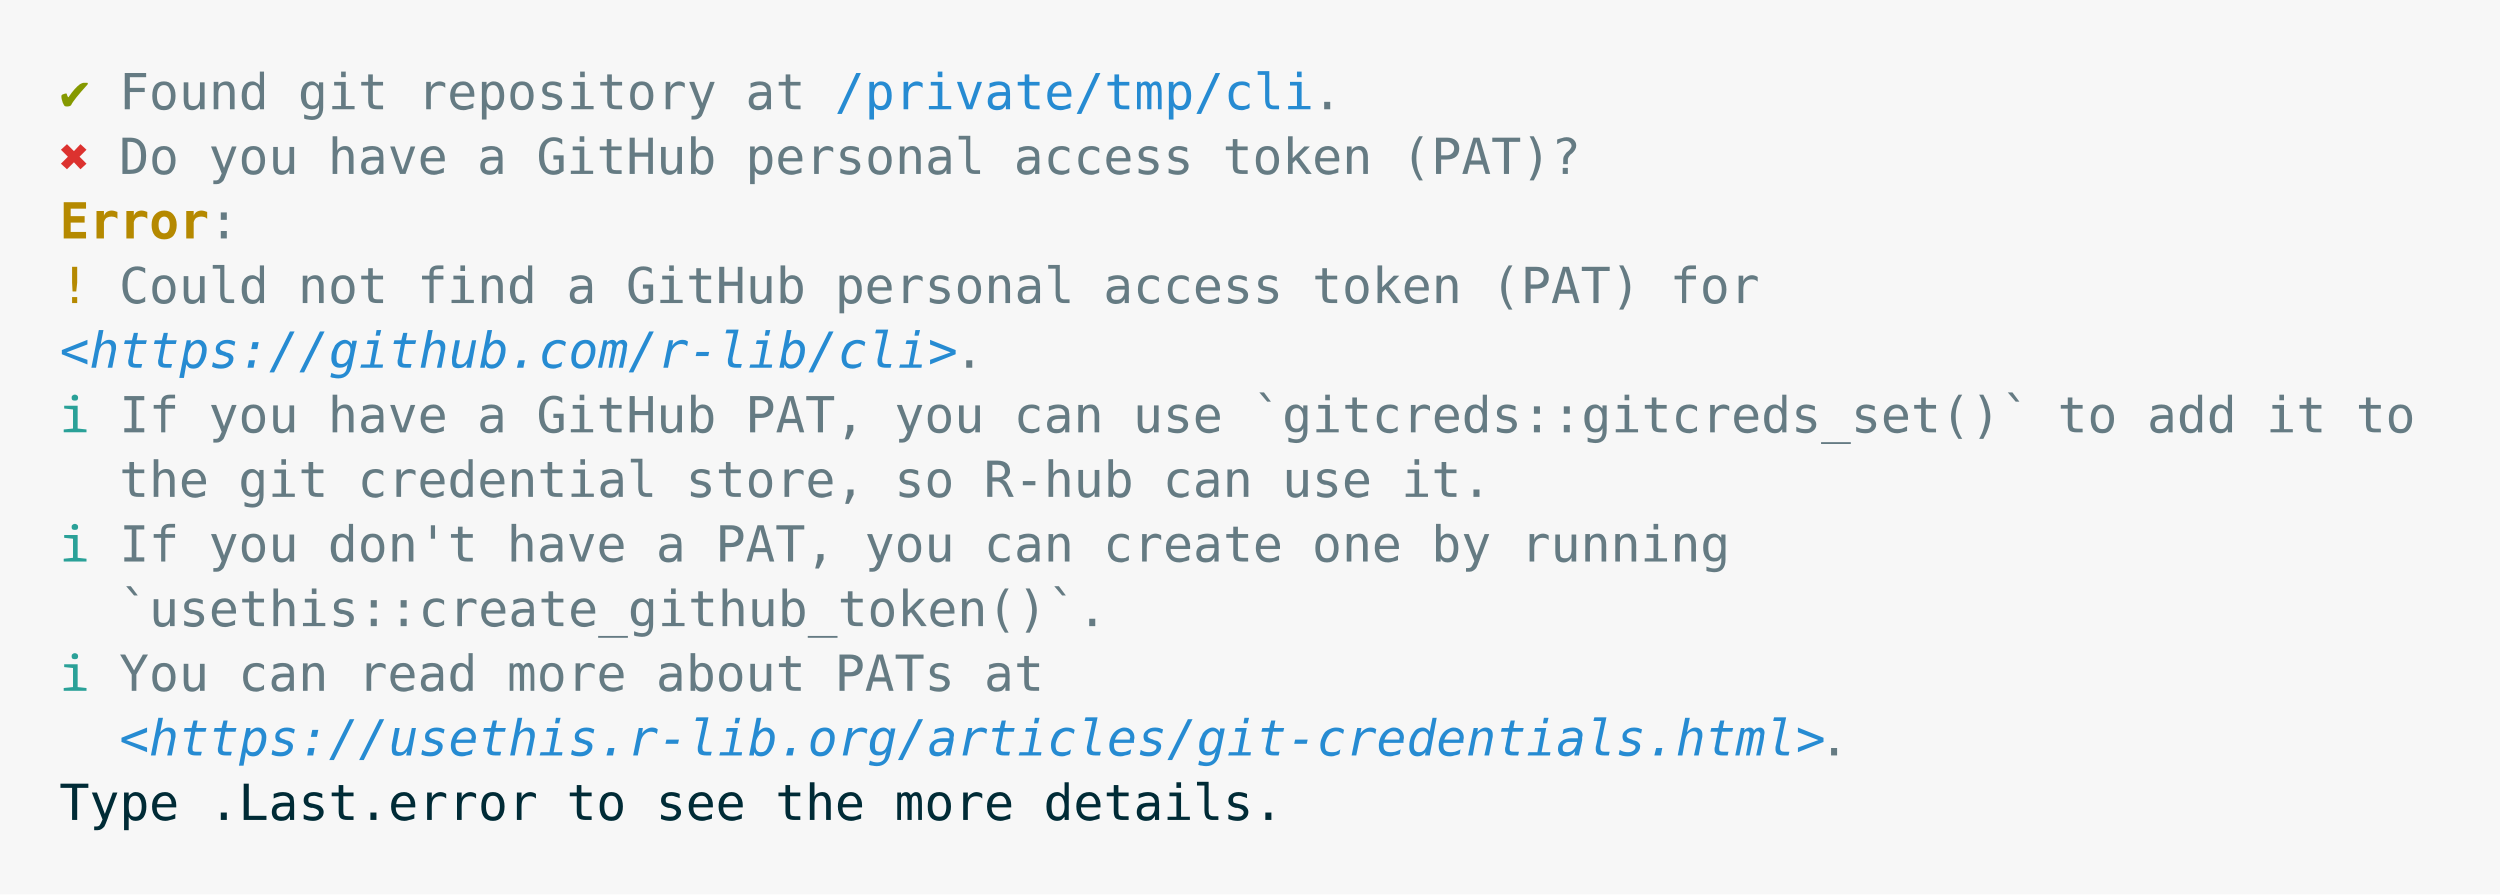
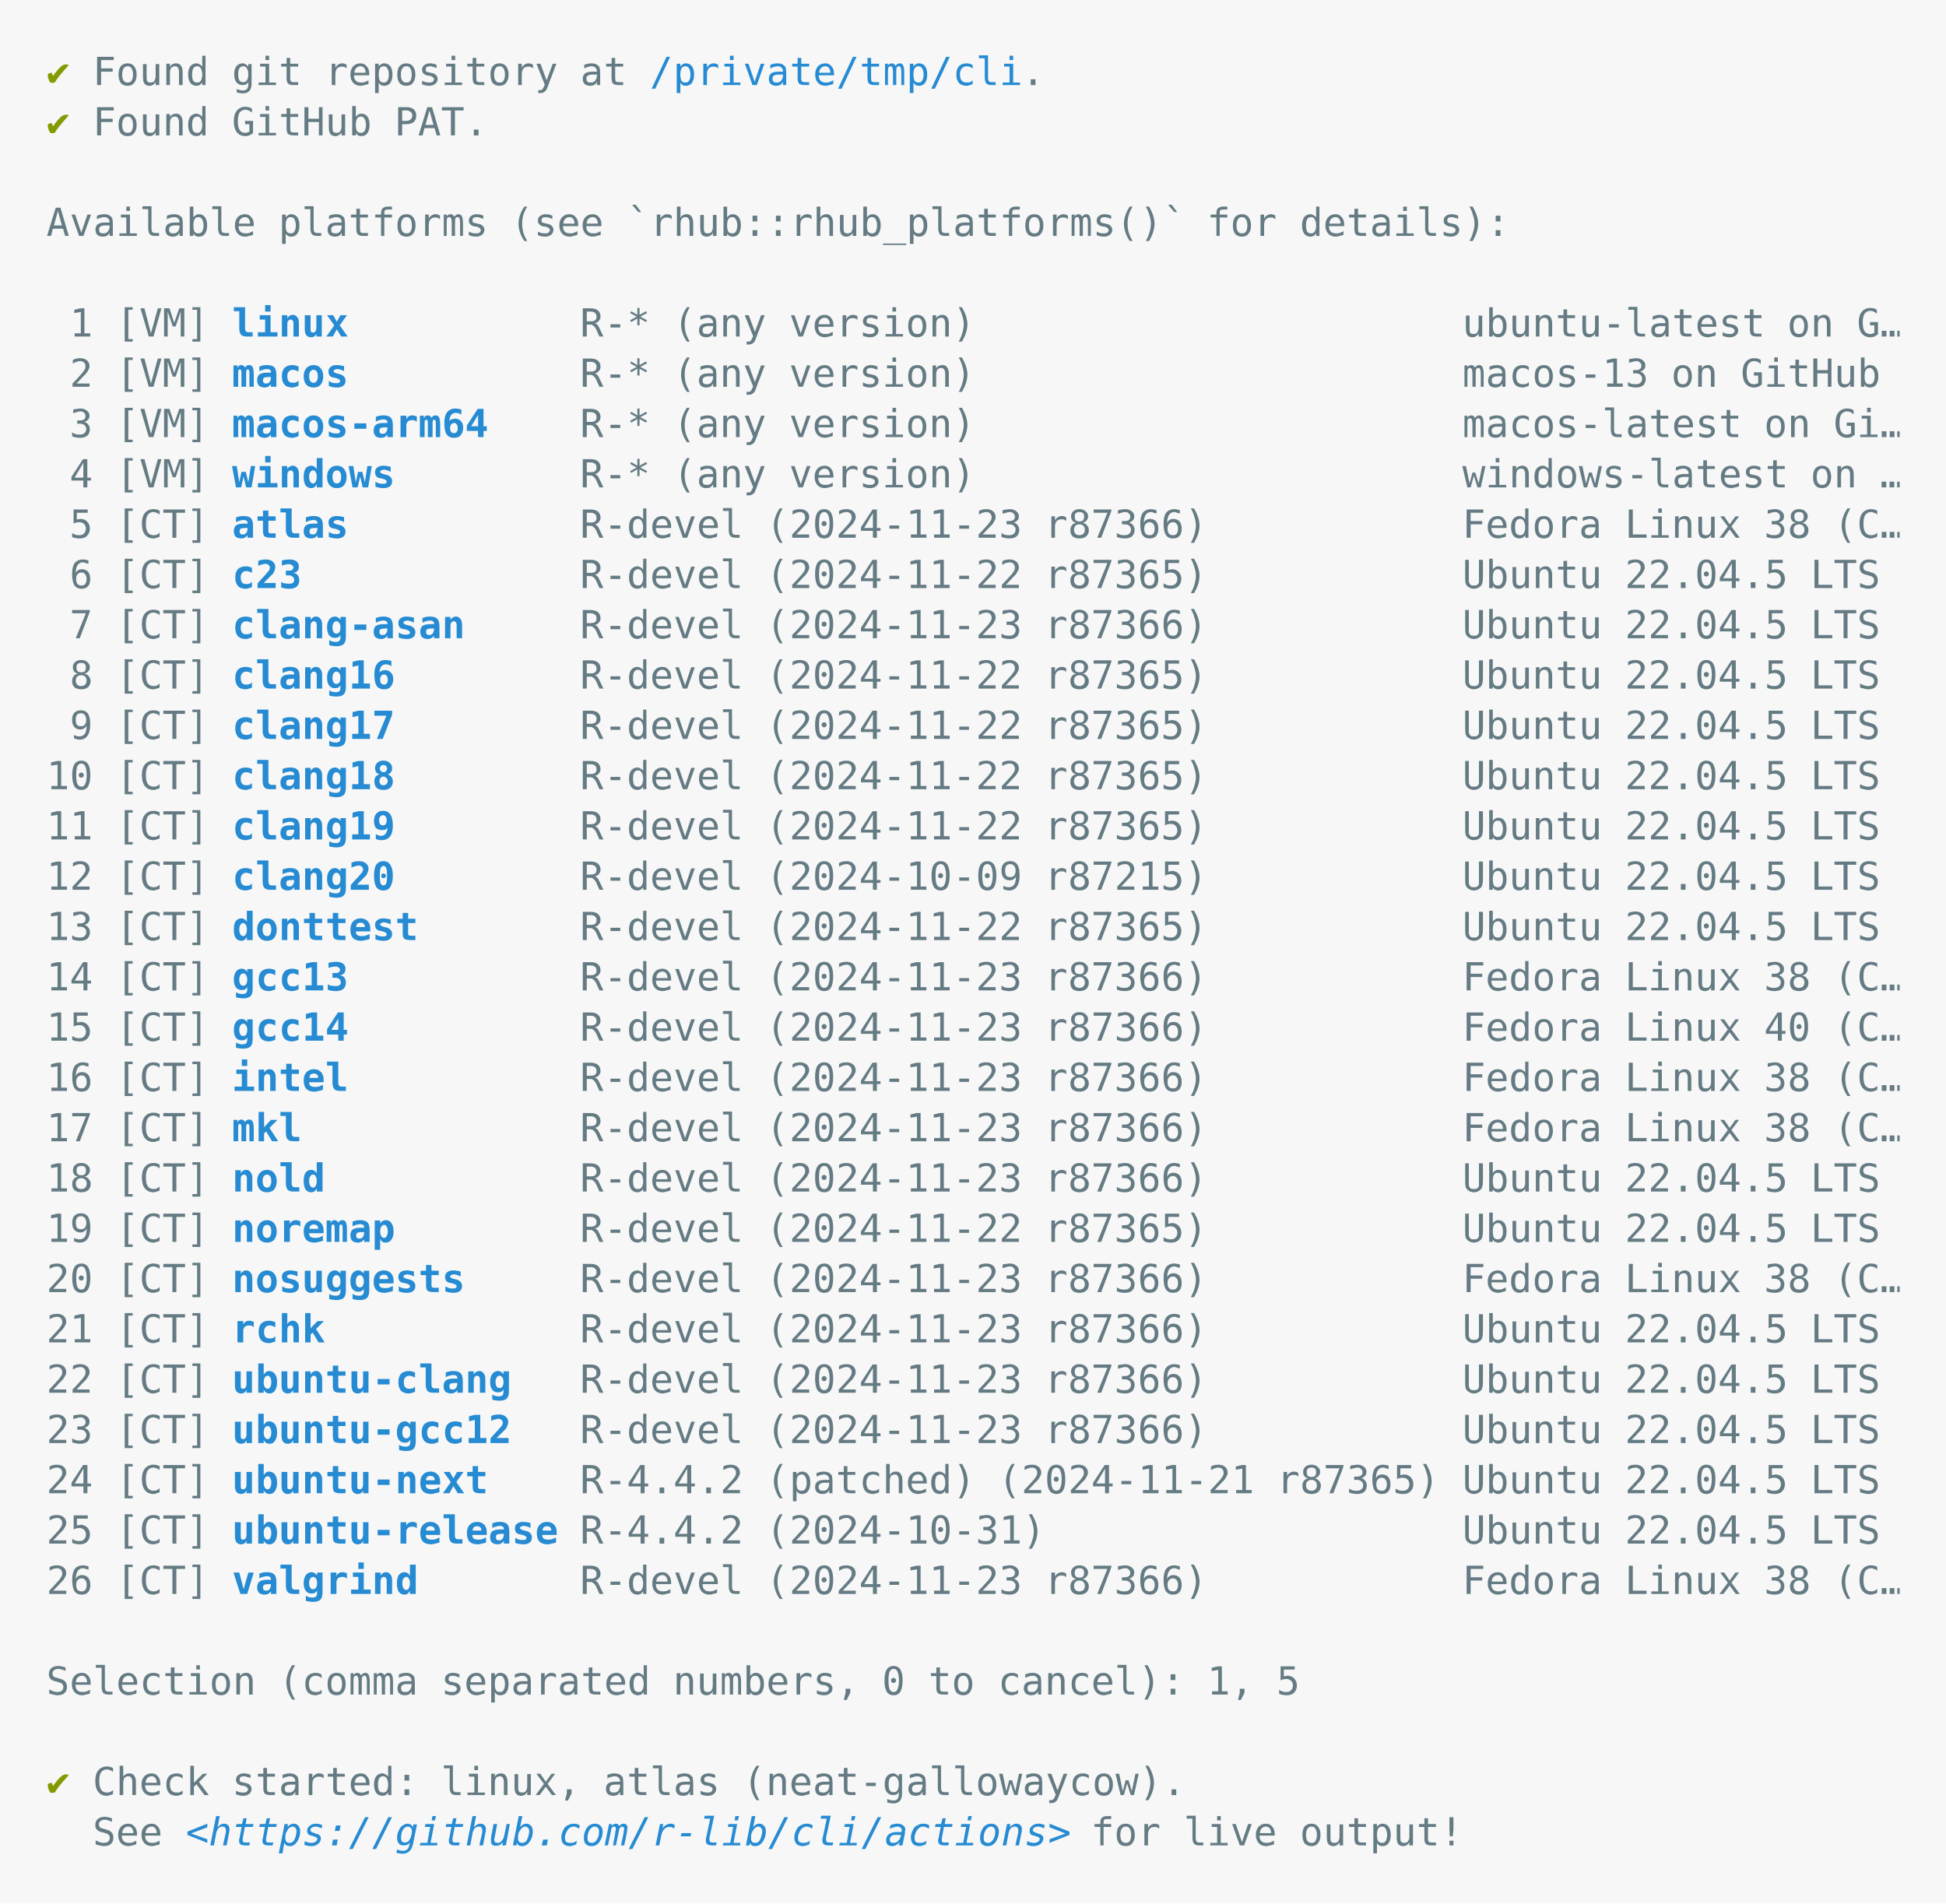
- <svg xmlns="http://www.w3.org/2000/svg" xmlns:xlink="http://www.w3.org/1999/xlink" width="840" height="300.52">
-   <rect width="840" height="300.52" rx="0" ry="0" class="a" />
-   <svg height="260.52" viewBox="0 0 80 26.052" width="800" x="20" y="20">
-     <style>.a{fill:rgb(247,247,247)}.b{font-family:'Fira Code',Monaco,Consolas,Menlo,'Bitstream Vera Sans Mono','Powerline Symbols',monospace}.c{fill:transparent}.d{fill:rgb(133,153,0);white-space:pre}.e{fill:rgb(101,123,131);white-space:pre}.f{fill:rgb(38,139,210);white-space:pre}.g{fill:rgb(220,50,47);white-space:pre}.h{fill:rgb(181,137,0);font-weight:bold;white-space:pre}.i{fill:rgb(181,137,0);white-space:pre}.j{fill:rgb(38,139,210);font-style:italic;white-space:pre}.k{fill:rgb(42,161,152);white-space:pre}.l{fill:rgb(0,43,54);white-space:pre}</style>
+ <svg xmlns="http://www.w3.org/2000/svg" xmlns:xlink="http://www.w3.org/1999/xlink" width="840" height="821.56">
+   <rect width="840" height="821.56" rx="0" ry="0" class="a" />
+   <svg height="781.56" viewBox="0 0 80 78.156" width="800" x="20" y="20">
+     <style>.a{fill:rgb(247,247,247)}.b{font-family:'Fira Code',Monaco,Consolas,Menlo,'Bitstream Vera Sans Mono','Powerline Symbols',monospace}.c{fill:transparent}.d{fill:rgb(133,153,0);white-space:pre}.e{fill:rgb(101,123,131);white-space:pre}.f{fill:rgb(38,139,210);white-space:pre}.g{fill:rgb(38,139,210);font-weight:bold;white-space:pre}.h{fill:rgb(38,139,210);font-style:italic;white-space:pre}</style>
    <g font-family="'Fira Code',Monaco,Consolas,Menlo,'Bitstream Vera Sans Mono','Powerline Symbols',monospace" font-size="1.67" class="b">
      <defs>
        <symbol id="a">
-           <rect height="12" width="80" x="0" y="0" class="c" />
+           <rect height="36" width="80" x="0" y="0" class="c" />
        </symbol>
      </defs>
-       <rect height="26.052" width="80" class="a" />
+       <rect height="78.156" width="80" class="a" />
      <svg x="0" y="0" width="80">
        <svg x="0">
          <use xlink:href="#a" />
          <text font-size="1.67" x="0" y="1.67" class="d">✔</text>
          <text font-size="1.67" x="2.004" y="1.67" class="e">Found</text>
          <text font-size="1.67" x="8.016" y="1.67" class="e">git</text>
          <text font-size="1.67" x="12.024" y="1.67" class="e">repository</text>
          <text font-size="1.67" x="23.046" y="1.67" class="e">at</text>
          <text font-size="1.67" x="26.052" y="1.67" class="f">/private/tmp/cli</text>
          <text font-size="1.67" x="42.084" y="1.67" class="e">.</text>
-           <text font-size="1.67" x="0" y="3.841" class="g">✖</text>
-           <text font-size="1.67" x="2.004" y="3.841" class="e">Do</text>
-           <text font-size="1.67" x="5.01" y="3.841" class="e">you</text>
-           <text font-size="1.67" x="9.018" y="3.841" class="e">have</text>
-           <text font-size="1.67" x="14.028" y="3.841" class="e">a</text>
-           <text font-size="1.67" x="16.032" y="3.841" class="e">GitHub</text>
-           <text font-size="1.67" x="23.046" y="3.841" class="e">personal</text>
-           <text font-size="1.67" x="32.064" y="3.841" class="e">access</text>
-           <text font-size="1.67" x="39.078" y="3.841" class="e">token</text>
-           <text font-size="1.67" x="45.09" y="3.841" class="e">(PAT)?</text>
-           <text font-size="1.67" x="0" y="6.012" class="h">Error</text>
-           <text font-size="1.67" x="5.01" y="6.012" class="e">:</text>
-           <text font-size="1.67" x="0" y="8.183" class="i">!</text>
-           <text font-size="1.67" x="2.004" y="8.183" class="e">Could</text>
-           <text font-size="1.67" x="8.016" y="8.183" class="e">not</text>
-           <text font-size="1.67" x="12.024" y="8.183" class="e">find</text>
-           <text font-size="1.67" x="17.034" y="8.183" class="e">a</text>
-           <text font-size="1.67" x="19.038" y="8.183" class="e">GitHub</text>
-           <text font-size="1.67" x="26.052" y="8.183" class="e">personal</text>
-           <text font-size="1.67" x="35.07" y="8.183" class="e">access</text>
-           <text font-size="1.67" x="42.084" y="8.183" class="e">token</text>
-           <text font-size="1.67" x="48.096" y="8.183" class="e">(PAT)</text>
-           <text font-size="1.67" x="54.108" y="8.183" class="e">for</text>
-           <text font-size="1.67" x="0" y="10.354" class="j">&lt;https://github.com/r-lib/cli&gt;</text>
-           <text font-size="1.67" x="30.06" y="10.354" class="e">.</text>
-           <text font-size="1.67" x="0" y="12.525" class="k">ℹ</text>
-           <text font-size="1.67" x="2.004" y="12.525" class="e">If</text>
-           <text font-size="1.67" x="5.01" y="12.525" class="e">you</text>
-           <text font-size="1.67" x="9.018" y="12.525" class="e">have</text>
-           <text font-size="1.67" x="14.028" y="12.525" class="e">a</text>
-           <text font-size="1.67" x="16.032" y="12.525" class="e">GitHub</text>
-           <text font-size="1.67" x="23.046" y="12.525" class="e">PAT,</text>
-           <text font-size="1.67" x="28.056" y="12.525" class="e">you</text>
-           <text font-size="1.67" x="32.064" y="12.525" class="e">can</text>
-           <text font-size="1.67" x="36.072" y="12.525" class="e">use</text>
-           <text font-size="1.67" x="40.08" y="12.525" class="e">`gitcreds::gitcreds_set()`</text>
-           <text font-size="1.67" x="67.134" y="12.525" class="e">to</text>
-           <text font-size="1.67" x="70.14" y="12.525" class="e">add</text>
-           <text font-size="1.67" x="74.148" y="12.525" class="e">it</text>
-           <text font-size="1.67" x="77.154" y="12.525" class="e">to</text>
-           <text font-size="1.67" x="2.004" y="14.696" class="e">the</text>
-           <text font-size="1.67" x="6.012" y="14.696" class="e">git</text>
-           <text font-size="1.67" x="10.02" y="14.696" class="e">credential</text>
-           <text font-size="1.67" x="21.042" y="14.696" class="e">store,</text>
-           <text font-size="1.67" x="28.056" y="14.696" class="e">so</text>
-           <text font-size="1.67" x="31.062" y="14.696" class="e">R-hub</text>
-           <text font-size="1.67" x="37.074" y="14.696" class="e">can</text>
-           <text font-size="1.67" x="41.082" y="14.696" class="e">use</text>
-           <text font-size="1.67" x="45.09" y="14.696" class="e">it.</text>
-           <text font-size="1.67" x="0" y="16.867" class="k">ℹ</text>
-           <text font-size="1.67" x="2.004" y="16.867" class="e">If</text>
-           <text font-size="1.67" x="5.01" y="16.867" class="e">you</text>
-           <text font-size="1.67" x="9.018" y="16.867" class="e">don't</text>
-           <text font-size="1.67" x="15.03" y="16.867" class="e">have</text>
-           <text font-size="1.67" x="20.04" y="16.867" class="e">a</text>
-           <text font-size="1.67" x="22.044" y="16.867" class="e">PAT,</text>
-           <text font-size="1.67" x="27.054" y="16.867" class="e">you</text>
-           <text font-size="1.67" x="31.062" y="16.867" class="e">can</text>
-           <text font-size="1.67" x="35.07" y="16.867" class="e">create</text>
-           <text font-size="1.67" x="42.084" y="16.867" class="e">one</text>
-           <text font-size="1.67" x="46.092" y="16.867" class="e">by</text>
-           <text font-size="1.67" x="49.098" y="16.867" class="e">running</text>
-           <text font-size="1.67" x="2.004" y="19.038" class="e">`usethis::create_github_token()`.</text>
-           <text font-size="1.67" x="0" y="21.209" class="k">ℹ</text>
-           <text font-size="1.67" x="2.004" y="21.209" class="e">You</text>
-           <text font-size="1.67" x="6.012" y="21.209" class="e">can</text>
-           <text font-size="1.67" x="10.02" y="21.209" class="e">read</text>
-           <text font-size="1.67" x="15.03" y="21.209" class="e">more</text>
-           <text font-size="1.67" x="20.04" y="21.209" class="e">about</text>
-           <text font-size="1.67" x="26.052" y="21.209" class="e">PATs</text>
-           <text font-size="1.67" x="31.062" y="21.209" class="e">at</text>
-           <text font-size="1.67" x="2.004" y="23.38" class="j">&lt;https://usethis.r-lib.org/articles/git-credentials.html&gt;</text>
-           <text font-size="1.67" x="59.118" y="23.38" class="e">.</text>
-           <text font-size="1.67" x="0" y="25.551" class="l">Type</text>
-           <text font-size="1.67" x="5.01" y="25.551" class="l">.Last.error</text>
-           <text font-size="1.67" x="17.034" y="25.551" class="l">to</text>
-           <text font-size="1.67" x="20.04" y="25.551" class="l">see</text>
-           <text font-size="1.67" x="24.048" y="25.551" class="l">the</text>
-           <text font-size="1.67" x="28.056" y="25.551" class="l">more</text>
-           <text font-size="1.67" x="33.066" y="25.551" class="l">details.</text>
+           <text font-size="1.67" x="0" y="3.841" class="d">✔</text>
+           <text font-size="1.67" x="2.004" y="3.841" class="e">Found</text>
+           <text font-size="1.67" x="8.016" y="3.841" class="e">GitHub</text>
+           <text font-size="1.67" x="15.03" y="3.841" class="e">PAT.</text>
+           <text font-size="1.67" x="0" y="8.183" class="e">Available</text>
+           <text font-size="1.67" x="10.02" y="8.183" class="e">platforms</text>
+           <text font-size="1.67" x="20.04" y="8.183" class="e">(see</text>
+           <text font-size="1.67" x="25.05" y="8.183" class="e">`rhub::rhub_platforms()`</text>
+           <text font-size="1.67" x="50.1" y="8.183" class="e">for</text>
+           <text font-size="1.67" x="54.108" y="8.183" class="e">details):</text>
+           <text font-size="1.67" x="1.002" y="12.525" class="e">1</text>
+           <text font-size="1.67" x="3.006" y="12.525" class="e">[VM]</text>
+           <text font-size="1.67" x="8.016" y="12.525" class="g">linux</text>
+           <text font-size="1.67" x="23.046" y="12.525" class="e">R-*</text>
+           <text font-size="1.67" x="27.054" y="12.525" class="e">(any</text>
+           <text font-size="1.67" x="32.064" y="12.525" class="e">version)</text>
+           <text font-size="1.67" x="61.122" y="12.525" class="e">ubuntu-latest</text>
+           <text font-size="1.67" x="75.15" y="12.525" class="e">on</text>
+           <text font-size="1.67" x="78.156" y="12.525" class="e">G…</text>
+           <text font-size="1.67" x="1.002" y="14.696" class="e">2</text>
+           <text font-size="1.67" x="3.006" y="14.696" class="e">[VM]</text>
+           <text font-size="1.67" x="8.016" y="14.696" class="g">macos</text>
+           <text font-size="1.67" x="23.046" y="14.696" class="e">R-*</text>
+           <text font-size="1.67" x="27.054" y="14.696" class="e">(any</text>
+           <text font-size="1.67" x="32.064" y="14.696" class="e">version)</text>
+           <text font-size="1.67" x="61.122" y="14.696" class="e">macos-13</text>
+           <text font-size="1.67" x="70.14" y="14.696" class="e">on</text>
+           <text font-size="1.67" x="73.146" y="14.696" class="e">GitHub</text>
+           <text font-size="1.67" x="1.002" y="16.867" class="e">3</text>
+           <text font-size="1.67" x="3.006" y="16.867" class="e">[VM]</text>
+           <text font-size="1.67" x="8.016" y="16.867" class="g">macos-arm64</text>
+           <text font-size="1.67" x="23.046" y="16.867" class="e">R-*</text>
+           <text font-size="1.67" x="27.054" y="16.867" class="e">(any</text>
+           <text font-size="1.67" x="32.064" y="16.867" class="e">version)</text>
+           <text font-size="1.67" x="61.122" y="16.867" class="e">macos-latest</text>
+           <text font-size="1.67" x="74.148" y="16.867" class="e">on</text>
+           <text font-size="1.67" x="77.154" y="16.867" class="e">Gi…</text>
+           <text font-size="1.67" x="1.002" y="19.038" class="e">4</text>
+           <text font-size="1.67" x="3.006" y="19.038" class="e">[VM]</text>
+           <text font-size="1.67" x="8.016" y="19.038" class="g">windows</text>
+           <text font-size="1.67" x="23.046" y="19.038" class="e">R-*</text>
+           <text font-size="1.67" x="27.054" y="19.038" class="e">(any</text>
+           <text font-size="1.67" x="32.064" y="19.038" class="e">version)</text>
+           <text font-size="1.67" x="61.122" y="19.038" class="e">windows-latest</text>
+           <text font-size="1.67" x="76.152" y="19.038" class="e">on</text>
+           <text font-size="1.67" x="79.158" y="19.038" class="e">…</text>
+           <text font-size="1.67" x="1.002" y="21.209" class="e">5</text>
+           <text font-size="1.67" x="3.006" y="21.209" class="e">[CT]</text>
+           <text font-size="1.67" x="8.016" y="21.209" class="g">atlas</text>
+           <text font-size="1.67" x="23.046" y="21.209" class="e">R-devel</text>
+           <text font-size="1.67" x="31.062" y="21.209" class="e">(2024-11-23</text>
+           <text font-size="1.67" x="43.086" y="21.209" class="e">r87366)</text>
+           <text font-size="1.67" x="61.122" y="21.209" class="e">Fedora</text>
+           <text font-size="1.67" x="68.136" y="21.209" class="e">Linux</text>
+           <text font-size="1.67" x="74.148" y="21.209" class="e">38</text>
+           <text font-size="1.67" x="77.154" y="21.209" class="e">(C…</text>
+           <text font-size="1.67" x="1.002" y="23.38" class="e">6</text>
+           <text font-size="1.67" x="3.006" y="23.38" class="e">[CT]</text>
+           <text font-size="1.67" x="8.016" y="23.38" class="g">c23</text>
+           <text font-size="1.67" x="23.046" y="23.38" class="e">R-devel</text>
+           <text font-size="1.67" x="31.062" y="23.38" class="e">(2024-11-22</text>
+           <text font-size="1.67" x="43.086" y="23.38" class="e">r87365)</text>
+           <text font-size="1.67" x="61.122" y="23.38" class="e">Ubuntu</text>
+           <text font-size="1.67" x="68.136" y="23.38" class="e">22.04.5</text>
+           <text font-size="1.67" x="76.152" y="23.38" class="e">LTS</text>
+           <text font-size="1.67" x="1.002" y="25.551" class="e">7</text>
+           <text font-size="1.67" x="3.006" y="25.551" class="e">[CT]</text>
+           <text font-size="1.67" x="8.016" y="25.551" class="g">clang-asan</text>
+           <text font-size="1.67" x="23.046" y="25.551" class="e">R-devel</text>
+           <text font-size="1.67" x="31.062" y="25.551" class="e">(2024-11-23</text>
+           <text font-size="1.67" x="43.086" y="25.551" class="e">r87366)</text>
+           <text font-size="1.67" x="61.122" y="25.551" class="e">Ubuntu</text>
+           <text font-size="1.67" x="68.136" y="25.551" class="e">22.04.5</text>
+           <text font-size="1.67" x="76.152" y="25.551" class="e">LTS</text>
+           <text font-size="1.67" x="1.002" y="27.722" class="e">8</text>
+           <text font-size="1.67" x="3.006" y="27.722" class="e">[CT]</text>
+           <text font-size="1.67" x="8.016" y="27.722" class="g">clang16</text>
+           <text font-size="1.67" x="23.046" y="27.722" class="e">R-devel</text>
+           <text font-size="1.67" x="31.062" y="27.722" class="e">(2024-11-22</text>
+           <text font-size="1.67" x="43.086" y="27.722" class="e">r87365)</text>
+           <text font-size="1.67" x="61.122" y="27.722" class="e">Ubuntu</text>
+           <text font-size="1.67" x="68.136" y="27.722" class="e">22.04.5</text>
+           <text font-size="1.67" x="76.152" y="27.722" class="e">LTS</text>
+           <text font-size="1.67" x="1.002" y="29.893" class="e">9</text>
+           <text font-size="1.67" x="3.006" y="29.893" class="e">[CT]</text>
+           <text font-size="1.67" x="8.016" y="29.893" class="g">clang17</text>
+           <text font-size="1.67" x="23.046" y="29.893" class="e">R-devel</text>
+           <text font-size="1.67" x="31.062" y="29.893" class="e">(2024-11-22</text>
+           <text font-size="1.67" x="43.086" y="29.893" class="e">r87365)</text>
+           <text font-size="1.67" x="61.122" y="29.893" class="e">Ubuntu</text>
+           <text font-size="1.67" x="68.136" y="29.893" class="e">22.04.5</text>
+           <text font-size="1.67" x="76.152" y="29.893" class="e">LTS</text>
+           <text font-size="1.67" x="0" y="32.064" class="e">10</text>
+           <text font-size="1.67" x="3.006" y="32.064" class="e">[CT]</text>
+           <text font-size="1.67" x="8.016" y="32.064" class="g">clang18</text>
+           <text font-size="1.67" x="23.046" y="32.064" class="e">R-devel</text>
+           <text font-size="1.67" x="31.062" y="32.064" class="e">(2024-11-22</text>
+           <text font-size="1.67" x="43.086" y="32.064" class="e">r87365)</text>
+           <text font-size="1.67" x="61.122" y="32.064" class="e">Ubuntu</text>
+           <text font-size="1.67" x="68.136" y="32.064" class="e">22.04.5</text>
+           <text font-size="1.67" x="76.152" y="32.064" class="e">LTS</text>
+           <text font-size="1.67" x="0" y="34.235" class="e">11</text>
+           <text font-size="1.67" x="3.006" y="34.235" class="e">[CT]</text>
+           <text font-size="1.67" x="8.016" y="34.235" class="g">clang19</text>
+           <text font-size="1.67" x="23.046" y="34.235" class="e">R-devel</text>
+           <text font-size="1.67" x="31.062" y="34.235" class="e">(2024-11-22</text>
+           <text font-size="1.67" x="43.086" y="34.235" class="e">r87365)</text>
+           <text font-size="1.67" x="61.122" y="34.235" class="e">Ubuntu</text>
+           <text font-size="1.67" x="68.136" y="34.235" class="e">22.04.5</text>
+           <text font-size="1.67" x="76.152" y="34.235" class="e">LTS</text>
+           <text font-size="1.67" x="0" y="36.406" class="e">12</text>
+           <text font-size="1.67" x="3.006" y="36.406" class="e">[CT]</text>
+           <text font-size="1.67" x="8.016" y="36.406" class="g">clang20</text>
+           <text font-size="1.67" x="23.046" y="36.406" class="e">R-devel</text>
+           <text font-size="1.67" x="31.062" y="36.406" class="e">(2024-10-09</text>
+           <text font-size="1.67" x="43.086" y="36.406" class="e">r87215)</text>
+           <text font-size="1.67" x="61.122" y="36.406" class="e">Ubuntu</text>
+           <text font-size="1.67" x="68.136" y="36.406" class="e">22.04.5</text>
+           <text font-size="1.67" x="76.152" y="36.406" class="e">LTS</text>
+           <text font-size="1.67" x="0" y="38.577" class="e">13</text>
+           <text font-size="1.67" x="3.006" y="38.577" class="e">[CT]</text>
+           <text font-size="1.67" x="8.016" y="38.577" class="g">donttest</text>
+           <text font-size="1.67" x="23.046" y="38.577" class="e">R-devel</text>
+           <text font-size="1.67" x="31.062" y="38.577" class="e">(2024-11-22</text>
+           <text font-size="1.67" x="43.086" y="38.577" class="e">r87365)</text>
+           <text font-size="1.67" x="61.122" y="38.577" class="e">Ubuntu</text>
+           <text font-size="1.67" x="68.136" y="38.577" class="e">22.04.5</text>
+           <text font-size="1.67" x="76.152" y="38.577" class="e">LTS</text>
+           <text font-size="1.67" x="0" y="40.748" class="e">14</text>
+           <text font-size="1.67" x="3.006" y="40.748" class="e">[CT]</text>
+           <text font-size="1.67" x="8.016" y="40.748" class="g">gcc13</text>
+           <text font-size="1.67" x="23.046" y="40.748" class="e">R-devel</text>
+           <text font-size="1.67" x="31.062" y="40.748" class="e">(2024-11-23</text>
+           <text font-size="1.67" x="43.086" y="40.748" class="e">r87366)</text>
+           <text font-size="1.67" x="61.122" y="40.748" class="e">Fedora</text>
+           <text font-size="1.67" x="68.136" y="40.748" class="e">Linux</text>
+           <text font-size="1.67" x="74.148" y="40.748" class="e">38</text>
+           <text font-size="1.67" x="77.154" y="40.748" class="e">(C…</text>
+           <text font-size="1.67" x="0" y="42.919" class="e">15</text>
+           <text font-size="1.67" x="3.006" y="42.919" class="e">[CT]</text>
+           <text font-size="1.67" x="8.016" y="42.919" class="g">gcc14</text>
+           <text font-size="1.67" x="23.046" y="42.919" class="e">R-devel</text>
+           <text font-size="1.67" x="31.062" y="42.919" class="e">(2024-11-23</text>
+           <text font-size="1.67" x="43.086" y="42.919" class="e">r87366)</text>
+           <text font-size="1.67" x="61.122" y="42.919" class="e">Fedora</text>
+           <text font-size="1.67" x="68.136" y="42.919" class="e">Linux</text>
+           <text font-size="1.67" x="74.148" y="42.919" class="e">40</text>
+           <text font-size="1.67" x="77.154" y="42.919" class="e">(C…</text>
+           <text font-size="1.67" x="0" y="45.09" class="e">16</text>
+           <text font-size="1.67" x="3.006" y="45.09" class="e">[CT]</text>
+           <text font-size="1.67" x="8.016" y="45.09" class="g">intel</text>
+           <text font-size="1.67" x="23.046" y="45.09" class="e">R-devel</text>
+           <text font-size="1.67" x="31.062" y="45.09" class="e">(2024-11-23</text>
+           <text font-size="1.67" x="43.086" y="45.09" class="e">r87366)</text>
+           <text font-size="1.67" x="61.122" y="45.09" class="e">Fedora</text>
+           <text font-size="1.67" x="68.136" y="45.09" class="e">Linux</text>
+           <text font-size="1.67" x="74.148" y="45.09" class="e">38</text>
+           <text font-size="1.67" x="77.154" y="45.09" class="e">(C…</text>
+           <text font-size="1.67" x="0" y="47.261" class="e">17</text>
+           <text font-size="1.67" x="3.006" y="47.261" class="e">[CT]</text>
+           <text font-size="1.67" x="8.016" y="47.261" class="g">mkl</text>
+           <text font-size="1.67" x="23.046" y="47.261" class="e">R-devel</text>
+           <text font-size="1.67" x="31.062" y="47.261" class="e">(2024-11-23</text>
+           <text font-size="1.67" x="43.086" y="47.261" class="e">r87366)</text>
+           <text font-size="1.67" x="61.122" y="47.261" class="e">Fedora</text>
+           <text font-size="1.67" x="68.136" y="47.261" class="e">Linux</text>
+           <text font-size="1.67" x="74.148" y="47.261" class="e">38</text>
+           <text font-size="1.67" x="77.154" y="47.261" class="e">(C…</text>
+           <text font-size="1.67" x="0" y="49.432" class="e">18</text>
+           <text font-size="1.67" x="3.006" y="49.432" class="e">[CT]</text>
+           <text font-size="1.67" x="8.016" y="49.432" class="g">nold</text>
+           <text font-size="1.67" x="23.046" y="49.432" class="e">R-devel</text>
+           <text font-size="1.67" x="31.062" y="49.432" class="e">(2024-11-23</text>
+           <text font-size="1.67" x="43.086" y="49.432" class="e">r87366)</text>
+           <text font-size="1.67" x="61.122" y="49.432" class="e">Ubuntu</text>
+           <text font-size="1.67" x="68.136" y="49.432" class="e">22.04.5</text>
+           <text font-size="1.67" x="76.152" y="49.432" class="e">LTS</text>
+           <text font-size="1.67" x="0" y="51.603" class="e">19</text>
+           <text font-size="1.67" x="3.006" y="51.603" class="e">[CT]</text>
+           <text font-size="1.67" x="8.016" y="51.603" class="g">noremap</text>
+           <text font-size="1.67" x="23.046" y="51.603" class="e">R-devel</text>
+           <text font-size="1.67" x="31.062" y="51.603" class="e">(2024-11-22</text>
+           <text font-size="1.67" x="43.086" y="51.603" class="e">r87365)</text>
+           <text font-size="1.67" x="61.122" y="51.603" class="e">Ubuntu</text>
+           <text font-size="1.67" x="68.136" y="51.603" class="e">22.04.5</text>
+           <text font-size="1.67" x="76.152" y="51.603" class="e">LTS</text>
+           <text font-size="1.67" x="0" y="53.774" class="e">20</text>
+           <text font-size="1.67" x="3.006" y="53.774" class="e">[CT]</text>
+           <text font-size="1.67" x="8.016" y="53.774" class="g">nosuggests</text>
+           <text font-size="1.67" x="23.046" y="53.774" class="e">R-devel</text>
+           <text font-size="1.67" x="31.062" y="53.774" class="e">(2024-11-23</text>
+           <text font-size="1.67" x="43.086" y="53.774" class="e">r87366)</text>
+           <text font-size="1.67" x="61.122" y="53.774" class="e">Fedora</text>
+           <text font-size="1.67" x="68.136" y="53.774" class="e">Linux</text>
+           <text font-size="1.67" x="74.148" y="53.774" class="e">38</text>
+           <text font-size="1.67" x="77.154" y="53.774" class="e">(C…</text>
+           <text font-size="1.67" x="0" y="55.945" class="e">21</text>
+           <text font-size="1.67" x="3.006" y="55.945" class="e">[CT]</text>
+           <text font-size="1.67" x="8.016" y="55.945" class="g">rchk</text>
+           <text font-size="1.67" x="23.046" y="55.945" class="e">R-devel</text>
+           <text font-size="1.67" x="31.062" y="55.945" class="e">(2024-11-23</text>
+           <text font-size="1.67" x="43.086" y="55.945" class="e">r87366)</text>
+           <text font-size="1.67" x="61.122" y="55.945" class="e">Ubuntu</text>
+           <text font-size="1.67" x="68.136" y="55.945" class="e">22.04.5</text>
+           <text font-size="1.67" x="76.152" y="55.945" class="e">LTS</text>
+           <text font-size="1.67" x="0" y="58.116" class="e">22</text>
+           <text font-size="1.67" x="3.006" y="58.116" class="e">[CT]</text>
+           <text font-size="1.67" x="8.016" y="58.116" class="g">ubuntu-clang</text>
+           <text font-size="1.67" x="23.046" y="58.116" class="e">R-devel</text>
+           <text font-size="1.67" x="31.062" y="58.116" class="e">(2024-11-23</text>
+           <text font-size="1.67" x="43.086" y="58.116" class="e">r87366)</text>
+           <text font-size="1.67" x="61.122" y="58.116" class="e">Ubuntu</text>
+           <text font-size="1.67" x="68.136" y="58.116" class="e">22.04.5</text>
+           <text font-size="1.67" x="76.152" y="58.116" class="e">LTS</text>
+           <text font-size="1.67" x="0" y="60.287" class="e">23</text>
+           <text font-size="1.67" x="3.006" y="60.287" class="e">[CT]</text>
+           <text font-size="1.67" x="8.016" y="60.287" class="g">ubuntu-gcc12</text>
+           <text font-size="1.67" x="23.046" y="60.287" class="e">R-devel</text>
+           <text font-size="1.67" x="31.062" y="60.287" class="e">(2024-11-23</text>
+           <text font-size="1.67" x="43.086" y="60.287" class="e">r87366)</text>
+           <text font-size="1.67" x="61.122" y="60.287" class="e">Ubuntu</text>
+           <text font-size="1.67" x="68.136" y="60.287" class="e">22.04.5</text>
+           <text font-size="1.67" x="76.152" y="60.287" class="e">LTS</text>
+           <text font-size="1.67" x="0" y="62.458" class="e">24</text>
+           <text font-size="1.67" x="3.006" y="62.458" class="e">[CT]</text>
+           <text font-size="1.67" x="8.016" y="62.458" class="g">ubuntu-next</text>
+           <text font-size="1.67" x="23.046" y="62.458" class="e">R-4.4.2</text>
+           <text font-size="1.67" x="31.062" y="62.458" class="e">(patched)</text>
+           <text font-size="1.67" x="41.082" y="62.458" class="e">(2024-11-21</text>
+           <text font-size="1.67" x="53.106" y="62.458" class="e">r87365)</text>
+           <text font-size="1.67" x="61.122" y="62.458" class="e">Ubuntu</text>
+           <text font-size="1.67" x="68.136" y="62.458" class="e">22.04.5</text>
+           <text font-size="1.67" x="76.152" y="62.458" class="e">LTS</text>
+           <text font-size="1.67" x="0" y="64.629" class="e">25</text>
+           <text font-size="1.67" x="3.006" y="64.629" class="e">[CT]</text>
+           <text font-size="1.67" x="8.016" y="64.629" class="g">ubuntu-release</text>
+           <text font-size="1.67" x="23.046" y="64.629" class="e">R-4.4.2</text>
+           <text font-size="1.67" x="31.062" y="64.629" class="e">(2024-10-31)</text>
+           <text font-size="1.67" x="61.122" y="64.629" class="e">Ubuntu</text>
+           <text font-size="1.67" x="68.136" y="64.629" class="e">22.04.5</text>
+           <text font-size="1.67" x="76.152" y="64.629" class="e">LTS</text>
+           <text font-size="1.67" x="0" y="66.8" class="e">26</text>
+           <text font-size="1.67" x="3.006" y="66.8" class="e">[CT]</text>
+           <text font-size="1.67" x="8.016" y="66.8" class="g">valgrind</text>
+           <text font-size="1.67" x="23.046" y="66.8" class="e">R-devel</text>
+           <text font-size="1.67" x="31.062" y="66.8" class="e">(2024-11-23</text>
+           <text font-size="1.67" x="43.086" y="66.8" class="e">r87366)</text>
+           <text font-size="1.67" x="61.122" y="66.8" class="e">Fedora</text>
+           <text font-size="1.67" x="68.136" y="66.8" class="e">Linux</text>
+           <text font-size="1.67" x="74.148" y="66.8" class="e">38</text>
+           <text font-size="1.67" x="77.154" y="66.8" class="e">(C…</text>
+           <text font-size="1.67" x="0" y="71.142" class="e">Selection</text>
+           <text font-size="1.67" x="10.02" y="71.142" class="e">(comma</text>
+           <text font-size="1.67" x="17.034" y="71.142" class="e">separated</text>
+           <text font-size="1.67" x="27.054" y="71.142" class="e">numbers,</text>
+           <text font-size="1.67" x="36.072" y="71.142" class="e">0</text>
+           <text font-size="1.67" x="38.076" y="71.142" class="e">to</text>
+           <text font-size="1.67" x="41.082" y="71.142" class="e">cancel):</text>
+           <text font-size="1.67" x="50.1" y="71.142" class="e">1,</text>
+           <text font-size="1.67" x="53.106" y="71.142" class="e">5</text>
+           <text font-size="1.67" x="0" y="75.484" class="d">✔</text>
+           <text font-size="1.67" x="2.004" y="75.484" class="e">Check</text>
+           <text font-size="1.67" x="8.016" y="75.484" class="e">started:</text>
+           <text font-size="1.67" x="17.034" y="75.484" class="e">linux,</text>
+           <text font-size="1.67" x="24.048" y="75.484" class="e">atlas</text>
+           <text font-size="1.67" x="30.06" y="75.484" class="e">(neat-gallowaycow).</text>
+           <text font-size="1.67" x="2.004" y="77.655" class="e">See</text>
+           <text font-size="1.67" x="6.012" y="77.655" class="h">&lt;https://github.com/r-lib/cli/actions&gt;</text>
+           <text font-size="1.67" x="45.09" y="77.655" class="e">for</text>
+           <text font-size="1.67" x="49.098" y="77.655" class="e">live</text>
+           <text font-size="1.67" x="54.108" y="77.655" class="e">output!</text>
        </svg>
      </svg>
    </g>
  </svg>
</svg>
